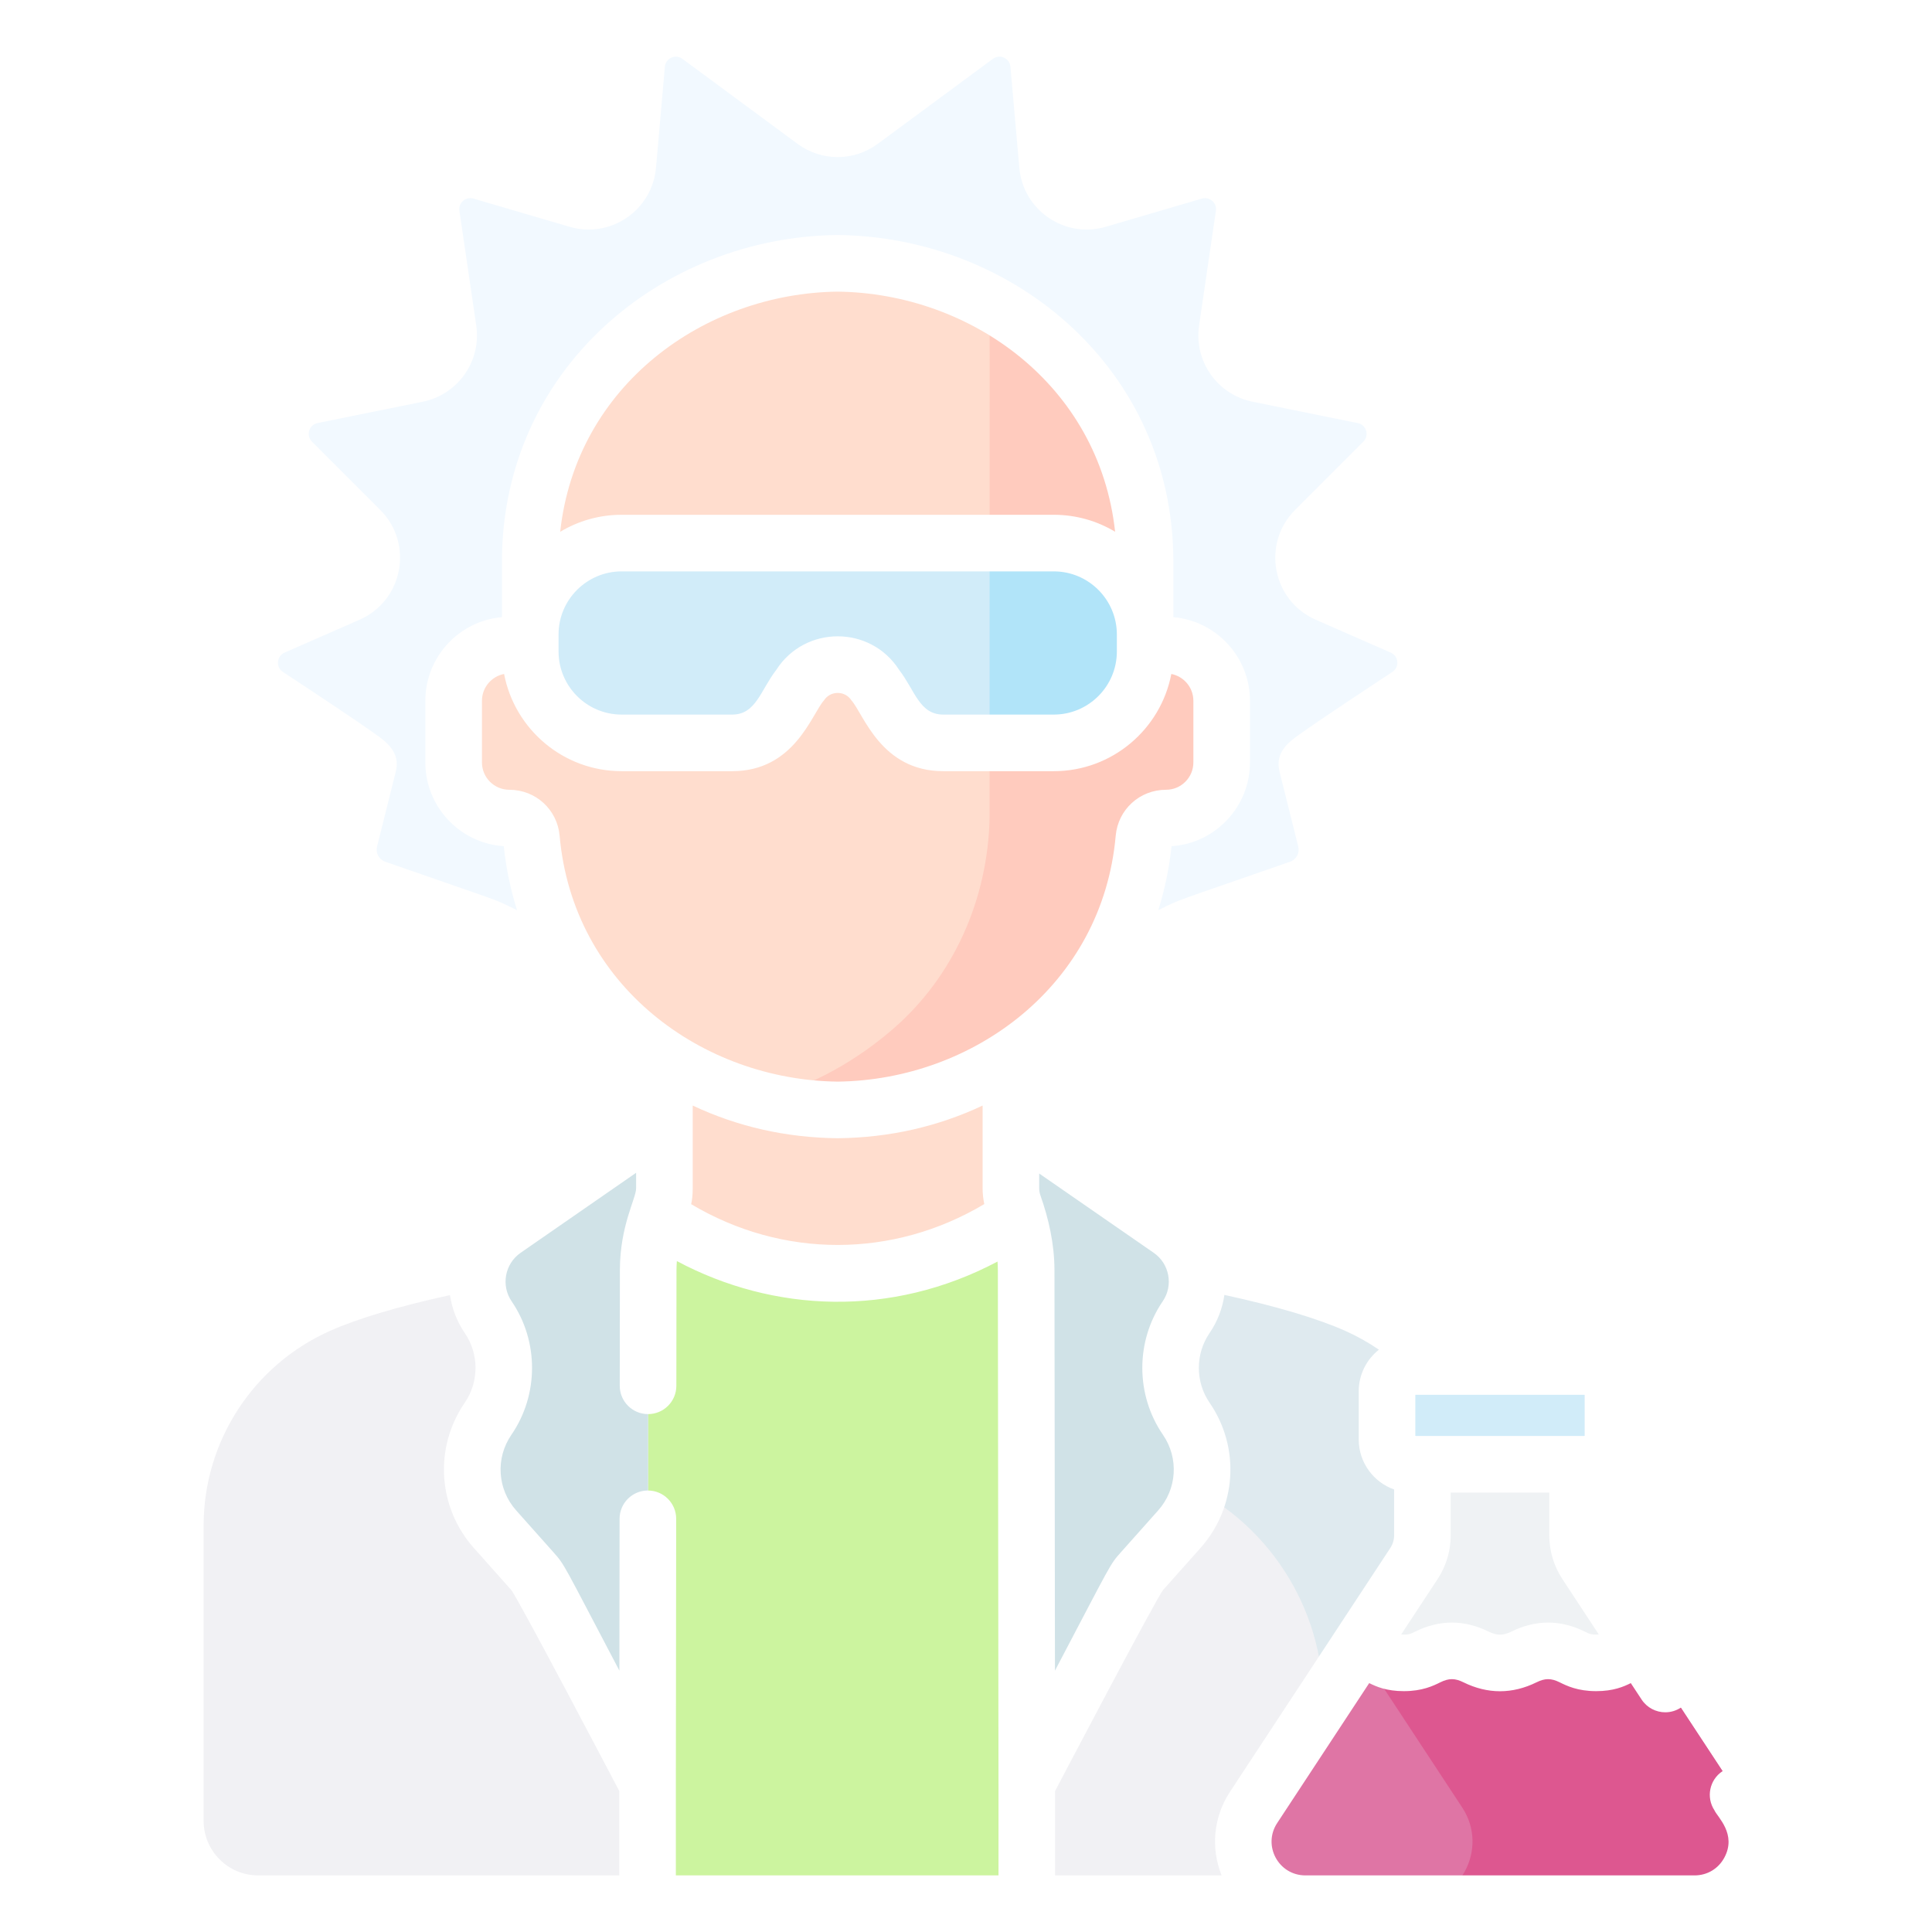
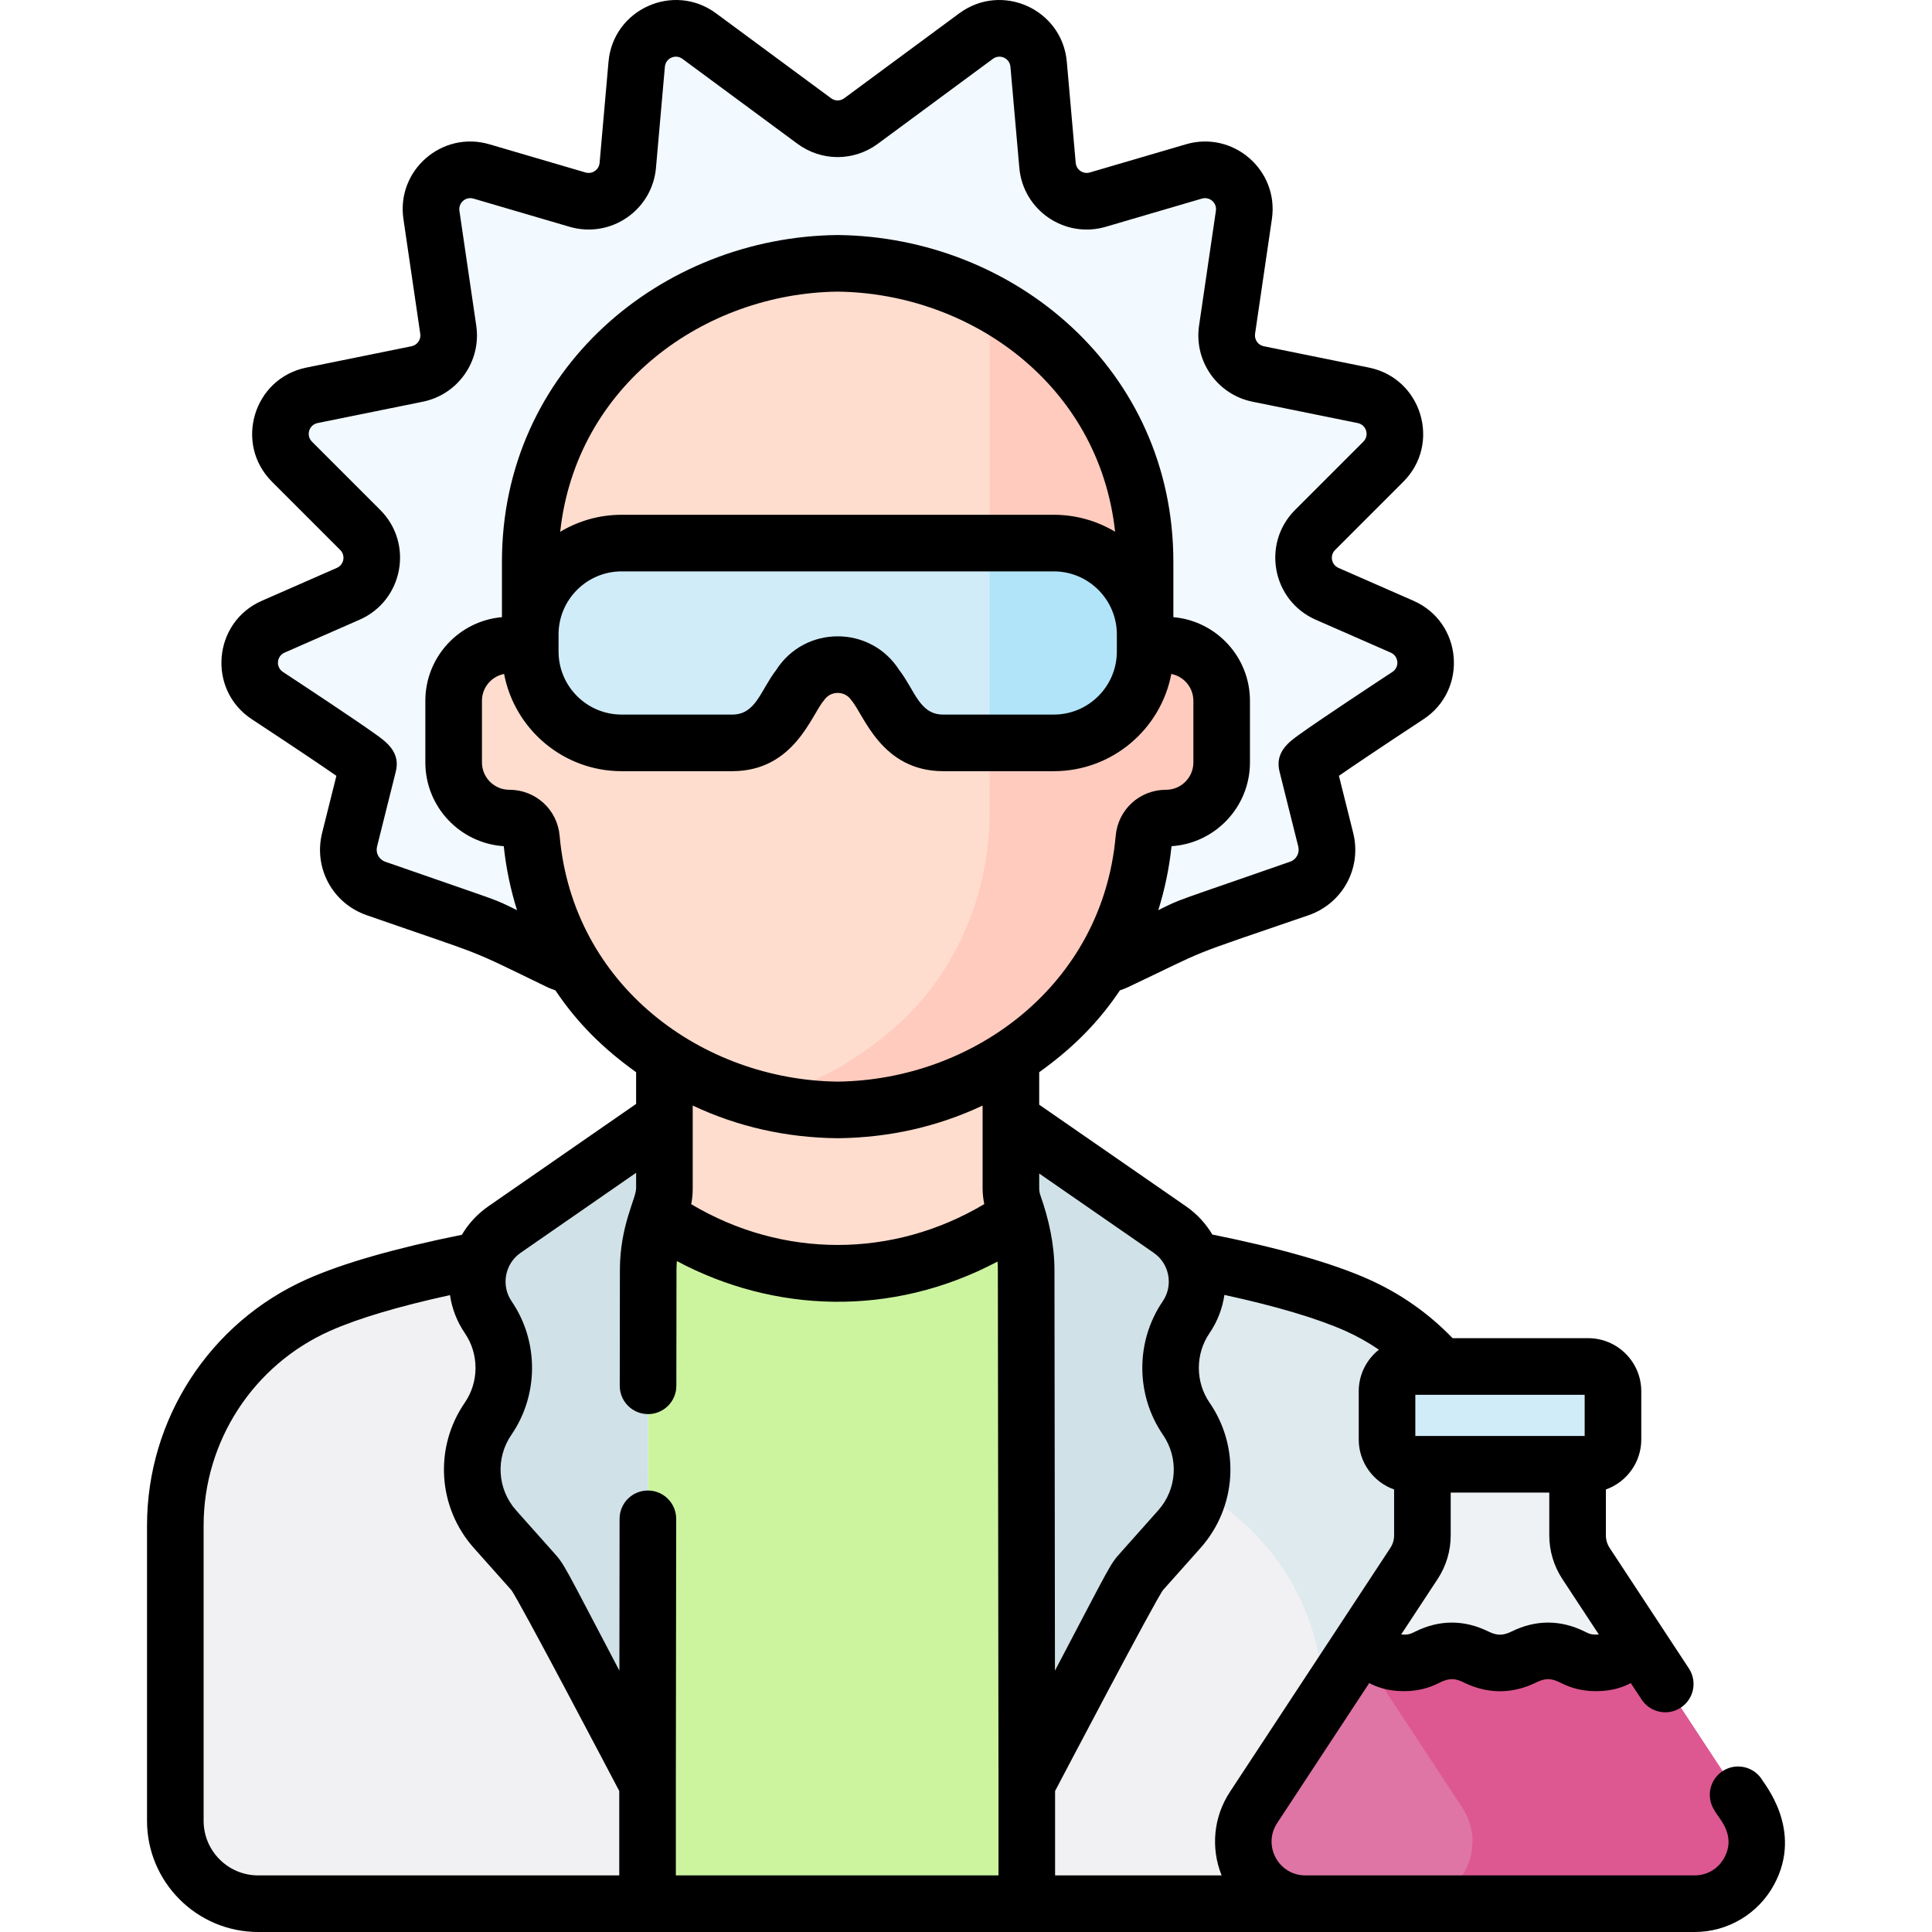
- <svg xmlns="http://www.w3.org/2000/svg" id="Capa_1" enable-background="new 0 0 512 512" height="512" viewBox="0 0 512 512" width="512" class="coalition-flag--icon" style="fill: rgb(255, 255, 255);">
+ <svg xmlns="http://www.w3.org/2000/svg" id="Capa_1" enable-background="new 0 0 512 512" height="512" viewBox="0 0 512 512" width="512">
  <g>
    <g>
      <g>
        <g>
          <g>
            <g>
              <g>
                <path d="m346.359 202.638c-.122-.488 14.557-10.266 26.763-18.302 6.904-4.545 6.02-14.934-1.55-18.254l-19.875-8.717c-6.721-2.948-8.374-11.732-3.185-16.921l18.087-18.087c5.879-5.879 2.849-15.937-5.299-17.591l-27.873-5.656c-5.427-1.101-9.046-6.252-8.243-11.731l4.462-30.428c1.103-7.522-5.955-13.657-13.25-11.518l-25.471 7.47c-6.314 1.852-12.743-2.536-13.32-9.091l-2.357-26.775c-.714-8.109-10.03-12.309-16.579-7.474l-30.488 22.508c-3.681 2.718-8.704 2.718-12.385 0l-30.487-22.507c-6.549-4.835-15.865-.635-16.579 7.474l-2.357 26.775c-.577 6.554-7.006 10.942-13.32 9.091l-25.471-7.47c-7.295-2.139-14.353 3.996-13.25 11.518l4.462 30.428c.803 5.479-2.816 10.63-8.243 11.731l-27.873 5.656c-8.148 1.653-11.178 11.712-5.299 17.591l18.087 18.087c5.189 5.189 3.536 13.973-3.185 16.921l-19.875 8.717c-7.57 3.32-8.454 13.709-1.55 18.254 12.206 8.036 26.885 17.814 26.763 18.302l-4.973 19.891c-1.366 5.465 1.663 11.07 6.984 12.92l28.54 9.927c.355.123.703.266 1.042.427l19.06 9.038c1.396.662 2.922 1.006 4.467 1.006h69.25 69.25c1.545 0 3.071-.343 4.467-1.006l19.06-9.038c.339-.161.687-.303 1.042-.427l28.539-9.927c5.321-1.851 8.35-7.455 6.984-12.92z" fill="#f2f9ff" />
                <g>
                  <g>
                    <g>
                      <g>
                        <path d="m314.591 372.854s-35.234-44.911-35.234-44.911c-6.552-.85-11.456-6.424-11.456-13.03v-60.097h-91.823v60.097c0 6.606-4.905 12.18-11.456 13.03s-35.234 44.911-35.234 44.911z" fill="#ffddce" />
                        <path d="m309.01 170.969c-3.068 0-5.554-2.487-5.554-5.554v-.968-15.591c0-22.014-9.037-43.345-25.719-57.709-13.078-11.262-31.463-21.091-55.748-21.362-24.285.271-42.669 10.1-55.748 21.362-16.682 14.364-25.719 35.695-25.719 57.709v15.591.968c0 3.068-2.487 5.554-5.554 5.554-8.143 0-14.744 6.601-14.744 14.744v16.339c0 8.143 6.601 14.744 14.744 14.744 3.049 0 5.602 2.321 5.871 5.358 1.723 19.446 10.518 37.809 25.403 50.625 13.079 11.261 31.463 21.091 55.748 21.362 24.285-.271 42.669-10.1 55.748-21.362 14.884-12.816 23.68-31.18 25.403-50.625.269-3.037 2.822-5.358 5.871-5.358 8.143 0 14.744-6.601 14.744-14.744v-16.339c-.002-8.143-6.603-14.744-14.746-14.744z" fill="#ffddce" />
                        <g>
                          <path d="m309.01 170.969c-3.068 0-5.554-2.487-5.554-5.555v-.968-15.591c0-22.014-9.037-43.345-25.719-57.709-4.513-3.886-9.673-7.588-15.473-10.799l-.017 136.449c-.459 21.399-9.452 41.995-25.697 55.983-9.088 7.825-20.744 14.95-35.154 18.666 6.328 1.632 13.183 2.613 20.593 2.696 24.285-.271 42.669-10.1 55.748-21.362 14.884-12.816 23.68-31.18 25.403-50.625.269-3.037 2.822-5.358 5.871-5.358 8.143 0 14.744-6.601 14.744-14.745v-16.339c-.001-8.142-6.602-14.743-14.745-14.743z" fill="#ffcbbe" />
                        </g>
                        <path d="m359.59 345.854c-20.998-9.349-60.692-15.376-80.233-17.912-3.937-.511-7.269-2.734-9.31-5.856-12.292 8.561-28.2 15.176-48.058 15.398-19.858-.222-35.765-6.837-48.058-15.398-2.041 3.121-5.373 5.345-9.31 5.856-19.541 2.536-59.235 8.563-80.233 17.912-23.065 10.269-37.926 33.153-37.926 58.401v78.288c0 12.126 9.83 21.957 21.957 21.957h307.141c12.126 0 21.957-9.83 21.957-21.957v-78.288c-.001-25.248-14.862-48.131-37.927-58.401z" fill="#ccf49f" />
                      </g>
                    </g>
                  </g>
                </g>
                <g>
                  <path d="m359.59 345.854c-20.998-9.349-60.692-15.376-80.233-17.912-2.875-.373-5.427-1.66-7.39-3.542v180.1h103.592c12.126 0 21.956-9.83 21.956-21.957v-78.288c.001-25.248-14.86-48.131-37.925-58.401z" fill="#f1f1f4" />
                  <path d="m359.59 345.854c-20.998-9.349-60.692-15.376-80.233-17.912-2.875-.373-5.427-1.66-7.39-3.542v56.75c15.032 2.996 30.262 6.848 40.791 11.536 23.065 10.27 37.926 33.153 37.926 58.401v53.413h24.876c12.126 0 21.956-9.83 21.956-21.957v-78.288c0-25.248-14.861-48.131-37.926-58.401z" fill="#dfeaef" />
                  <path d="m164.621 327.942c-19.541 2.536-59.235 8.563-80.233 17.912-23.065 10.27-37.926 33.153-37.926 58.401v78.288c0 12.126 9.83 21.957 21.956 21.957h103.335v-179.86c-1.926 1.752-4.381 2.945-7.132 3.302z" fill="#f1f1f4" />
                  <g fill="#d0e2e7">
                    <path d="m314.327 349.089c5.201-7.612 3.28-17.995-4.3-23.243l-42.127-29.166v18.233c0 1.536.265 3.016.755 4.395 1.975 5.561 3.275 11.339 3.287 17.24l.169 136.221 26.115-49.153c1.028-2.67 2.53-5.133 4.433-7.27l9.874-11.087c7.281-8.175 8.038-20.265 1.835-29.285-5.565-8.093-5.582-18.775-.041-26.885z" />
                    <path d="m176.077 314.912v-18.432l-42.384 29.366c-7.58 5.248-9.501 15.631-4.3 23.243 5.541 8.11 5.525 18.792-.041 26.885-6.203 9.02-5.446 21.11 1.835 29.285l9.874 11.087c1.903 2.137 3.405 4.599 4.433 7.27l26.115 49.154.169-136.221c.012-5.901 1.312-11.032 3.287-16.593.587-1.653 1.012-2.54 1.012-5.044z" />
                  </g>
                </g>
              </g>
            </g>
            <path d="m279.264 143.922h-114.528c-13.373 0-24.214 10.841-24.214 24.214v4.521c0 13.373 10.841 24.214 24.214 24.214h29.294c5.13 0 9.906-2.617 12.667-6.941l5.317-8.328c4.658-7.295 15.312-7.295 19.97 0l5.317 8.328c2.761 4.324 7.537 6.941 12.667 6.941h29.294c13.373 0 24.214-10.841 24.214-24.214v-4.521c.002-13.373-10.839-24.214-24.212-24.214z" fill="#d1ecf9" />
          </g>
          <g>
            <g>
              <g>
                <g>
                  <g>
                    <g>
                      <g>
                        <g>
                          <g>
                            <path d="m418.076 406.869v-28.276h-41.121v28.276c0 2.659-.778 5.259-2.239 7.48l-42.517 64.657c-7.194 10.941.653 25.494 13.748 25.494h103.137c13.094 0 20.942-14.553 13.748-25.494l-42.517-64.657c-1.46-2.221-2.239-4.821-2.239-7.48z" fill="#eff2f4" />
                            <path d="m420.886 388.052h-46.741c-3.627 0-6.568-2.94-6.568-6.568v-12.787c0-3.627 2.94-6.567 6.568-6.567h46.741c3.627 0 6.568 2.94 6.568 6.567v12.787c0 3.628-2.941 6.568-6.568 6.568z" fill="#d1ecf9" />
                          </g>
                        </g>
                      </g>
                      <path d="m449.084 504.5c13.094 0 20.942-14.553 13.748-25.494l-27.271-41.472-.006-.001c-6.374 0-6.174 3.138-12.548 3.138s-6.374-3.146-12.748-3.146c-6.373 0-6.373 3.146-12.746 3.146s-6.373-3.146-12.747-3.146c-6.373 0-6.373 3.146-12.746 3.146s-6.172-3.146-12.545-3.146l-27.276 41.48c-7.194 10.941.653 25.494 13.748 25.494h103.137z" fill="#df75a5" />
                      <path d="m373.753 504.5h75.332c13.094 0 20.942-14.553 13.748-25.494l-27.271-41.472-.006-.001c-6.374 0-6.174 3.138-12.548 3.138s-6.374-3.146-12.748-3.146c-6.373 0-6.373 3.146-12.746 3.146s-6.373-3.146-12.747-3.146c-6.373 0-6.373 3.146-12.746 3.146-6.109 0-6.178-2.891-11.786-3.13l27.266 41.465c7.194 10.941-.654 25.494-13.748 25.494z" fill="#dd5790" />
                    </g>
                  </g>
                </g>
              </g>
            </g>
          </g>
        </g>
        <path d="m279.264 143.922h-17.008l-.006 52.949h17.015c13.373 0 24.214-10.841 24.214-24.214v-4.521c-.001-13.373-10.842-24.214-24.215-24.214z" fill="#b1e4f9" />
      </g>
    </g>
    <path d="m466.883 471.517c-2.276-3.461-6.927-4.422-10.387-2.147-3.461 2.275-4.422 6.926-2.147 10.387.775 1.769 5.98 6.3 2.616 12.539-1.588 2.945-4.535 4.704-7.881 4.704h-103.137c-7.135 0-11.4-7.913-7.481-13.873l24.388-37.089c1.866.934 4.606 2.133 9.167 2.133 4.936 0 7.799-1.413 9.693-2.348 2.235-1.104 3.866-1.107 6.107 0 6.408 3.164 12.973 3.166 19.386 0 2.235-1.104 3.866-1.107 6.108 0 1.894.935 4.756 2.348 9.693 2.348 4.565 0 7.306-1.2 9.171-2.131l2.864 4.356c1.441 2.191 3.833 3.38 6.273 3.38 1.414 0 2.844-.399 4.114-1.234 3.461-2.276 4.422-6.926 2.146-10.387l-20.994-31.926c-.658-1.001-1.006-2.163-1.006-3.36v-12.139c5.454-1.937 9.378-7.136 9.378-13.246v-12.787c0-7.757-6.311-14.067-14.068-14.067h-35.934c-6.374-6.611-13.861-11.864-22.313-15.628-9.524-4.24-23.424-8.218-41.354-11.836-1.719-2.886-4.059-5.458-6.989-7.487l-38.896-26.929v-8.602c8.592-6.173 15.453-12.844 21.394-21.701.722-.236 1.434-.501 2.125-.829 22.587-10.704 13.48-7.283 47.892-19.085 9.048-3.147 14.118-12.529 11.795-21.823l-3.776-15.106c3.276-2.281 9.726-6.651 22.415-15.005 11.854-7.804 10.34-25.683-2.661-31.386l-19.875-8.717c-1.89-.828-2.355-3.288-.894-4.749l18.088-18.087c10.097-10.099 4.879-27.405-9.112-30.244l-27.873-5.656c-1.523-.309-2.539-1.755-2.314-3.292l4.462-30.427c1.898-12.934-10.253-23.482-22.781-19.803l-25.472 7.47c-1.78.52-3.578-.714-3.739-2.552l-2.357-26.775c-1.228-13.947-17.237-21.167-28.505-12.849l-30.487 22.507c-1.04.767-2.437.768-3.476 0l-30.486-22.508c-11.259-8.314-27.275-1.105-28.504 12.849l-2.357 26.776c-.105 1.2-.838 1.869-1.265 2.16s-1.315.728-2.474.391l-25.471-7.47c-12.546-3.681-24.676 6.88-22.781 19.803l4.462 30.427c.226 1.538-.791 2.984-2.313 3.293l-27.873 5.656c-13.994 2.839-19.208 20.147-9.111 30.244l18.087 18.087c1.462 1.462.995 3.921-.894 4.75l-19.875 8.717c-12.997 5.701-14.519 23.58-2.661 31.386 12.69 8.355 19.139 12.724 22.415 15.005l-3.778 15.105c-2.323 9.293 2.747 18.675 11.796 21.823 32.981 11.48 25.5 8.222 47.889 19.084.692.328 1.405.594 2.127.83 5.941 8.856 12.802 15.528 21.395 21.701v8.404l-39.154 27.129c-2.95 2.043-5.302 4.636-7.024 7.546-17.788 3.602-31.591 7.559-41.062 11.776-25.742 11.461-42.374 37.075-42.374 65.253v78.288c0 16.242 13.214 29.456 29.456 29.456h380.666c8.819 0 16.898-4.822 21.083-12.584 7.894-14.64-2.967-27.044-3.285-27.899zm-46.93-39.143c-6.408-3.164-12.973-3.166-19.386 0-2.235 1.104-3.866 1.107-6.107 0-6.388-3.152-12.947-3.177-19.386 0-1.282.633-1.785.908-3.746.777l9.653-14.68c2.272-3.454 3.473-7.467 3.473-11.602v-11.318h26.121v11.318c0 4.134 1.201 8.146 3.473 11.601l9.654 14.681c-2.03.135-2.589-.204-3.749-.777zm.001-51.822h-44.876v-10.922h44.876zm-54.527-22.874c-3.253 2.579-5.349 6.555-5.349 11.019v12.787c0 6.11 3.923 11.309 9.377 13.246v12.139c0 1.198-.348 2.359-1.006 3.36l-15.19 23.1c-.003.004-.005.008-.008.012l-27.319 41.545c-4.353 6.62-5.113 14.876-2.19 22.114h-44.132v-22.363c.875-1.658 27.026-51.481 28.649-53.304l9.875-11.087c9.604-10.783 10.596-26.625 2.414-38.522-3.781-5.498-3.792-12.894-.028-18.404 2.146-3.14 3.446-6.617 3.958-10.157 13.84 3.021 24.602 6.221 32.062 9.543 3.137 1.397 6.097 3.068 8.887 4.972zm-59.668-25.665c4.175 2.89 5.241 8.653 2.376 12.845-7.234 10.587-7.212 24.8.054 35.365 4.258 6.192 3.742 14.435-1.256 20.047l-9.875 11.088c-3.022 3.395-2.279 2.463-17.484 31.38l-.131-106.207c-.015-6.799-1.517-13.53-3.72-19.734-.214-.602-.322-1.236-.322-1.885v-3.918zm-44.914-12.917c-24.196 14.416-53.428 14.454-77.677.023.252-1.154.409-2.47.409-4.206v-18.521c0-.004 0-.007 0-.011v-3.396c11.881 5.59 24.694 8.505 38.328 8.657h.083s.056 0 .083 0c13.634-.152 26.447-3.067 38.329-8.657v21.927c.001 1.415.161 2.812.445 4.184zm-158.751-90.73c-1.666-.58-2.6-2.307-2.172-4.018l4.973-19.891c1.28-5.119-2.535-7.853-5.32-9.85-5.546-3.976-18.877-12.771-24.595-16.535-1.946-1.281-1.696-4.186.438-5.122l19.874-8.717c11.53-5.057 14.405-20.164 5.475-29.093l-18.087-18.087c-1.652-1.653-.816-4.47 1.487-4.938l27.873-5.656c9.327-1.893 15.553-10.752 14.172-20.169l-4.462-30.427c-.311-2.118 1.665-3.834 3.719-3.233l25.472 7.47c5.175 1.518 10.696.644 15.15-2.395s7.279-7.863 7.751-13.234l2.357-26.775c.202-2.292 2.813-3.455 4.653-2.098l30.489 22.508c6.368 4.7 14.925 4.701 21.293 0l30.488-22.508c1.85-1.363 4.452-.185 4.654 2.098l2.357 26.775c.993 11.278 12.056 18.812 22.902 15.63l25.472-7.47c2.055-.601 4.029 1.115 3.719 3.233l-4.462 30.428c-1.381 9.417 4.844 18.276 14.172 20.168l27.873 5.656c2.277.462 3.156 3.269 1.487 4.938l-18.087 18.087c-8.901 8.9-6.09 24.019 5.475 29.092l19.875 8.717c2.133.935 2.384 3.84.438 5.122-5.728 3.771-19.04 12.553-24.595 16.535-2.784 1.995-6.596 4.728-5.32 9.85l4.973 19.891c.428 1.711-.506 3.439-2.172 4.018-31.835 11.113-28.399 9.605-34.929 12.841 1.707-5.443 2.903-11.113 3.515-16.958 11.587-.755 20.783-10.423 20.783-22.197v-16.339c0-11.611-8.94-21.172-20.299-22.16v-14.698c0-50.83-42.153-86.047-88.883-86.57-.057-.001-.111-.001-.168 0-46.593.521-88.883 35.617-88.883 86.57v14.698c-11.357.989-20.298 10.55-20.298 22.16v16.339c0 11.774 9.196 21.441 20.783 22.197.613 5.845 1.809 11.515 3.516 16.958-7.089-3.435-1.99-1.343-34.926-12.841zm45.928-60.23c0-9.216 7.498-16.714 16.714-16.714h114.528c9.216 0 16.714 7.498 16.714 16.714v4.521c0 9.216-7.498 16.714-16.714 16.714h-29.295c-6.302 0-7.475-6.36-11.663-11.805-7.612-11.923-25.014-11.901-32.612 0-4.193 5.451-5.361 11.805-11.663 11.805h-29.294c-9.217 0-16.714-7.498-16.714-16.714v-4.521zm.435-27.204c4.217-38.82 38.198-63.216 73.531-63.646 35.258.429 69.291 24.681 73.529 63.632-4.757-2.851-10.316-4.495-16.254-4.495h-114.527c-5.948-.001-11.517 1.648-16.279 4.509zm-.148 80.561c-.616-6.953-6.351-12.196-13.341-12.196-3.995 0-7.244-3.25-7.244-7.244v-16.339c0-3.523 2.529-6.463 5.866-7.109 2.792 14.653 15.693 25.766 31.147 25.766h29.294c16.485 0 21.034-15.035 24.306-18.732 1.707-2.673 5.616-2.681 7.328 0 3.225 3.645 7.802 18.732 24.306 18.732h29.295c15.453 0 28.352-11.112 31.146-25.763 3.327.654 5.845 3.59 5.845 7.106v16.339c0 3.995-3.25 7.244-7.244 7.244-6.99 0-12.726 5.243-13.341 12.196-3.509 39.614-37.768 64.712-73.68 65.148-35.758-.433-70.152-25.299-73.683-65.148zm-10.345 110.518 30.613-21.211v4.112c0 2.691-4.275 9.868-4.299 21.625l-.038 30.706c-.005 4.142 3.349 7.504 7.491 7.509h.009c4.138 0 7.494-3.352 7.5-7.491l.038-30.699c.002-.792.041-1.577.1-2.363 25.583 13.657 56.844 15.039 84.978.126.05.751.085 1.496.087 2.231l.168 136.221v24.223h-85.502v-24.223l.087-70.266c.005-4.142-3.349-7.504-7.491-7.509-.003 0-.006 0-.009 0-4.138 0-7.494 3.352-7.5 7.491l-.05 40.245c-15.065-28.652-14.44-27.963-17.484-31.38l-9.874-11.088c-4.998-5.611-5.515-13.855-1.256-20.047 7.266-10.565 7.288-24.778.054-35.365-2.865-4.192-1.798-9.955 2.378-12.847zm-84.002 150.533v-78.288c0-22.261 13.14-42.496 33.477-51.55 7.414-3.301 18.091-6.483 31.812-9.488.517 3.522 1.816 6.979 3.95 10.103 3.765 5.51 3.753 12.906-.028 18.404-8.182 11.898-7.189 27.74 2.414 38.522l9.875 11.088c1.623 1.822 27.647 51.404 28.648 53.303v22.362h-95.691c-7.972 0-14.457-6.485-14.457-14.456z" />
  </g>
</svg>
